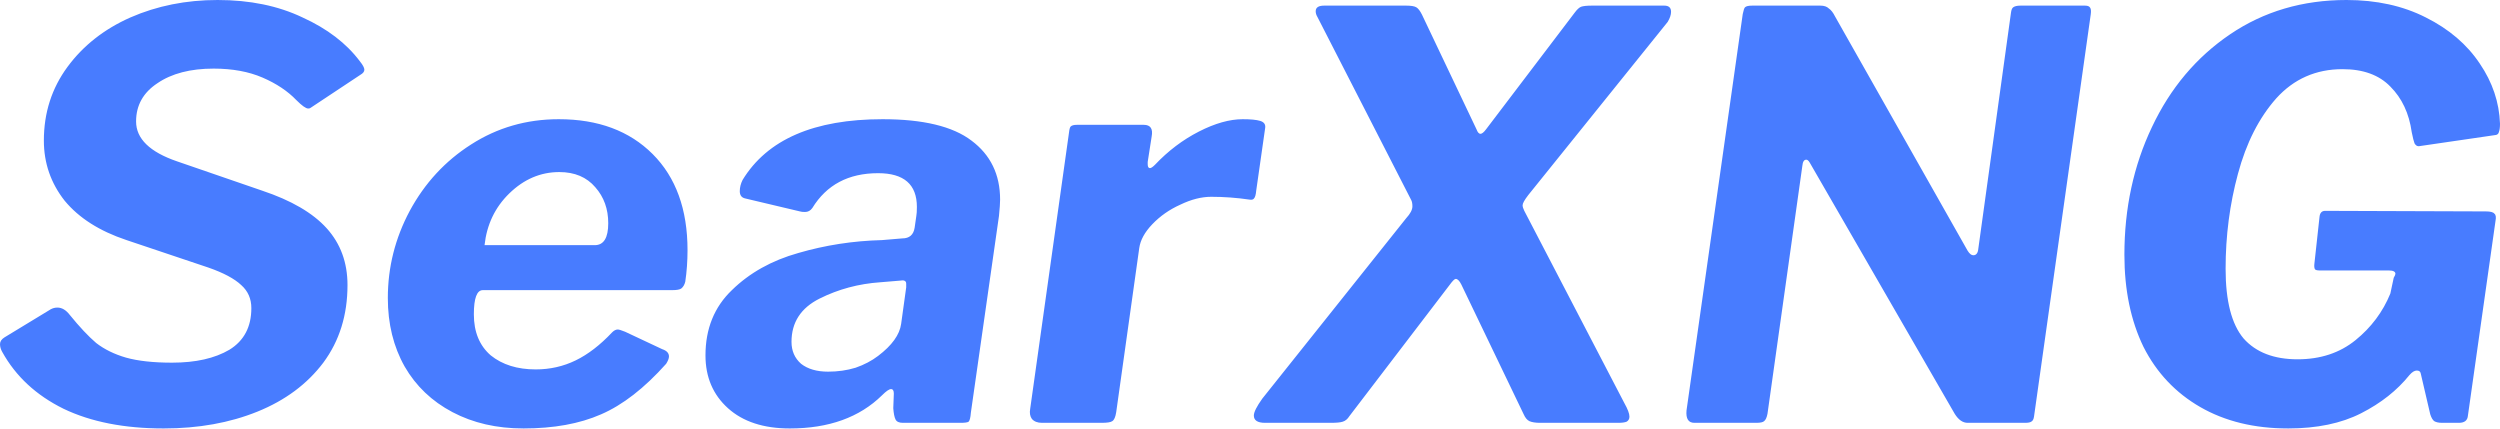
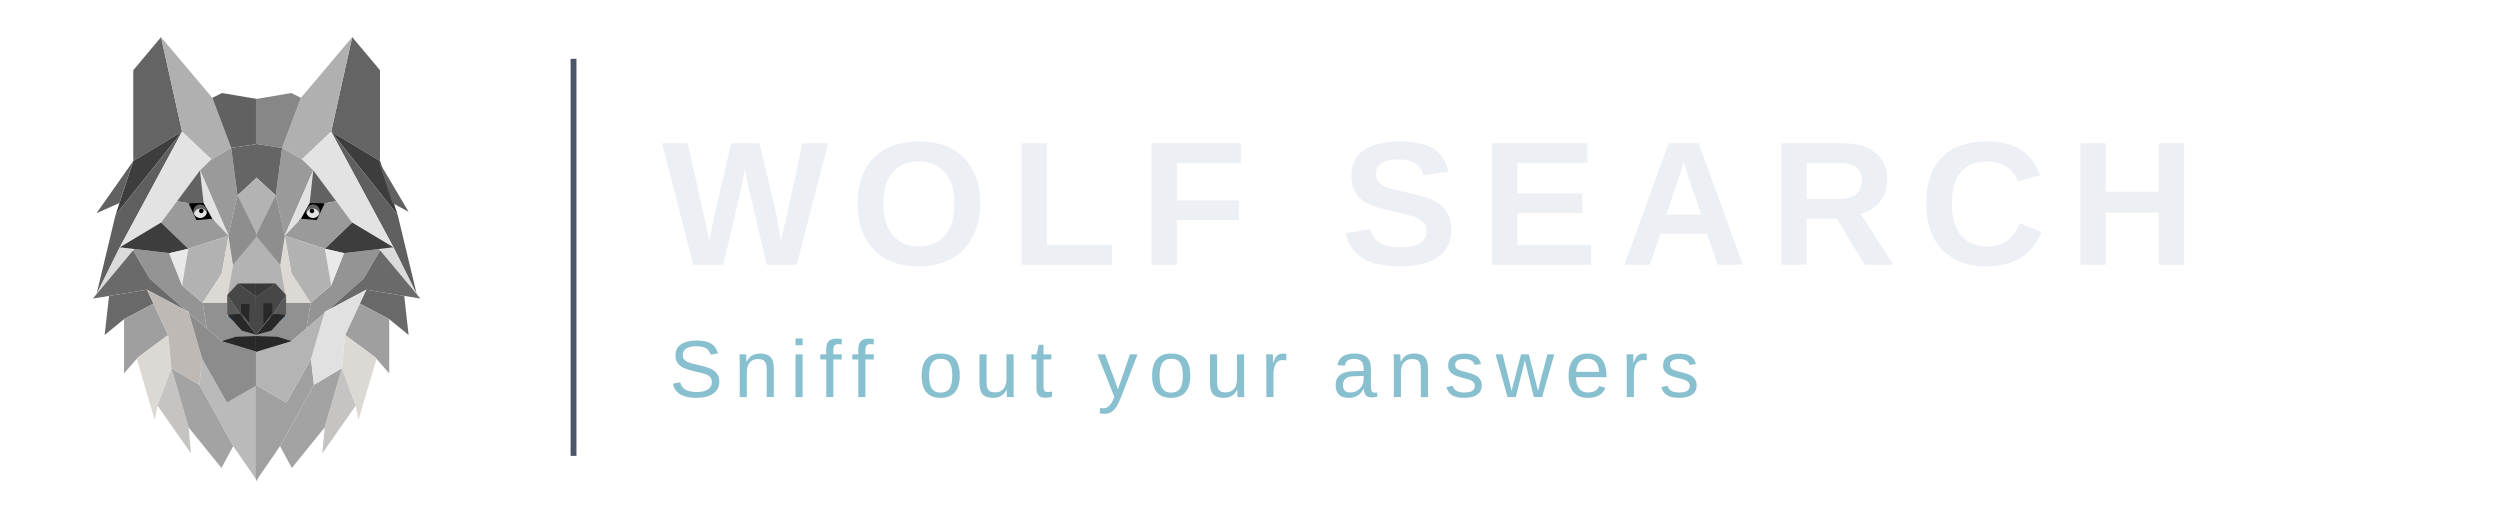
- <svg xmlns="http://www.w3.org/2000/svg" width="853.677" height="146.304" viewBox="0 0 225.869 38.71">
-   <g aria-label="SearXNG" style="line-height:1.25" font-style="normal" font-weight="400" font-size="50.8px" font-family="sans-serif" fill="#487cff" fill-opacity="1" stroke="none" stroke-width=".265">
-     <path d="M56.494 102.704q-1.168-1.22-3.048-2.032t-4.42-.813q-3.15 0-5.08 1.32-1.93 1.27-1.93 3.455 0 2.337 3.708 3.607l7.671 2.641q3.963 1.321 5.842 3.404 1.88 2.083 1.88 5.13 0 4.065-2.185 7.011-2.184 2.896-5.943 4.42-3.76 1.524-8.484 1.524-5.334 0-9.042-1.778-3.709-1.829-5.537-5.131-.204-.356-.204-.711 0-.356.407-.61l4.013-2.438q.356-.254.762-.254.61 0 1.118.66 1.32 1.626 2.387 2.54 1.118.864 2.693 1.321 1.625.457 4.165.457 3.2 0 5.182-1.168 1.981-1.22 1.981-3.76 0-1.27-.914-2.082-.915-.864-2.947-1.575l-7.417-2.49q-3.657-1.218-5.588-3.555-1.88-2.388-1.88-5.436 0-3.759 2.134-6.655 2.134-2.895 5.69-4.47 3.607-1.575 7.874-1.575 4.369 0 7.67 1.575 3.354 1.524 5.182 3.962.407.508.407.762t-.356.458l-4.52 2.997q-.052.05-.204.05-.305 0-1.067-.761M77.004 132.37q-3.607 0-6.401-1.472-2.794-1.474-4.318-4.115-1.524-2.693-1.524-6.198 0-4.165 1.981-7.874 2.032-3.759 5.537-5.994 3.556-2.286 7.925-2.286 5.334 0 8.484 3.15t3.15 8.686q0 1.473-.204 2.845-.101.406-.355.61-.204.152-.813.152h-17.12q-.813 0-.813 2.184 0 2.388 1.524 3.709 1.575 1.27 4.064 1.27 1.93 0 3.607-.813t3.302-2.54q.254-.254.508-.254.153 0 .66.203l3.353 1.575q.61.203.61.66 0 .254-.254.66-2.946 3.303-5.893 4.573-2.895 1.27-7.01 1.27m6.451-16.56q1.22 0 1.22-1.981 0-1.93-1.169-3.251-1.168-1.372-3.251-1.372-2.54 0-4.521 1.93-1.93 1.88-2.235 4.674zM109.411 129.374q-3.048 2.997-8.331 2.997-3.556 0-5.588-1.829t-2.032-4.775q0-3.607 2.387-5.893 2.388-2.337 5.995-3.353 3.657-1.067 7.569-1.168l1.829-.153q.965 0 1.117-.965l.153-1.067q.05-.254.05-.812 0-3.048-3.505-3.048-4.013 0-5.943 3.15-.254.355-.66.355-.305 0-.458-.051l-4.927-1.168q-.508-.102-.508-.66 0-.509.254-1.017 3.352-5.486 12.649-5.486 5.486 0 8.026 1.93 2.591 1.93 2.591 5.334 0 .457-.102 1.473l-2.54 17.78q-.05.66-.203.813-.152.102-.711.102h-5.232q-.508 0-.66-.305t-.204-1.016l.05-1.32q0-.407-.253-.407-.254 0-.813.559m2.184-9.754v-.305q0-.203-.101-.254-.102-.101-.407-.05l-1.828.152q-2.947.203-5.487 1.473t-2.54 3.912q0 1.219.864 1.98.914.712 2.438.712 1.321 0 2.49-.356 1.168-.406 2.031-1.066 1.88-1.423 2.083-2.896zM123.864 131.863q-.61 0-.915-.356-.254-.355-.152-.914l3.505-24.943q.05-.457.152-.559.153-.152.56-.152h6.044q.915 0 .712 1.067l-.356 2.286v.203q0 .355.203.355.153 0 .457-.304 1.778-1.88 3.963-2.998 2.184-1.117 3.962-1.117 1.067 0 1.575.152.508.153.457.61l-.813 5.69q-.05.558-.203.71-.101.153-.406.102-1.727-.254-3.455-.254-1.32 0-2.794.711-1.473.66-2.54 1.778-1.016 1.067-1.168 2.134l-2.083 14.834q-.101.66-.355.812-.204.153-.966.153zM176.481 130.085q.457.813.457 1.219 0 .305-.254.457-.254.102-.762.102h-7.06q-.61 0-.966-.153-.305-.152-.508-.61l-5.639-11.734q-.254-.508-.508-.508-.152 0-.559.559l-9.042 11.836q-.254.407-.61.508-.304.102-1.066.102h-5.944q-1.016 0-1.016-.66 0-.458.762-1.525l13.005-16.306q.559-.61.559-1.067 0-.356-.102-.559l-8.484-16.56q-.152-.255-.152-.509 0-.508.762-.508h7.417q.66 0 .914.153.254.152.508.66l4.928 10.363q.152.407.355.407.204 0 .508-.407l8.027-10.566q.305-.407.559-.508.304-.102.965-.102h6.553q.61 0 .61.559 0 .406-.305.914l-12.599 15.647q-.508.66-.508.914 0 .203.153.508zM218.113 94.17q.355 0 .457.202.101.153.05.56l-5.13 36.372q-.05.356-.254.457-.153.102-.559.102h-5.182q-.66 0-1.168-.813l-13.106-22.708q-.153-.254-.305-.254-.305 0-.356.56l-3.15 22.402q-.1.508-.304.66-.153.153-.711.153h-5.588q-.813 0-.712-1.118l5.08-35.814q.102-.508.204-.61.152-.152.66-.152h6.147q.508 0 .762.254.305.203.559.711l11.988 21.184q.254.406.508.406.407 0 .458-.61l2.946-21.284q.05-.407.203-.508.203-.153.66-.153zM236.44 132.37q-4.572 0-7.925-1.93t-5.131-5.435q-1.727-3.556-1.727-8.331 0-6.3 2.489-11.532 2.49-5.283 7.061-8.382 4.572-3.099 10.516-3.099 4.064 0 7.163 1.575 3.15 1.575 4.876 4.166 1.728 2.54 1.83 5.435 0 .508-.102.762-.051.203-.254.254l-6.96 1.016h-.05q-.204 0-.356-.254-.102-.254-.254-1.016-.356-2.54-1.93-4.115-1.525-1.574-4.319-1.574-3.607 0-5.994 2.641-2.337 2.642-3.455 6.807-1.117 4.115-1.117 8.586 0 4.368 1.625 6.299 1.677 1.88 4.877 1.88 3.099 0 5.233-1.728t3.15-4.216l.304-1.423q.152-.254.152-.355 0-.305-.61-.305h-6.248q-.304 0-.406-.102-.102-.152-.05-.558l.456-4.166q.051-.559.508-.559l14.53.051q.609 0 .761.203.203.153.102.66l-2.49 17.577q-.05.66-.812.66h-1.524q-.457 0-.711-.152-.204-.152-.356-.61l-.864-3.708q-.05-.254-.355-.254t-.66.407q-1.677 2.083-4.37 3.454-2.692 1.372-6.603 1.372" style="-inkscape-font-specification:&quot;Libre Franklin&quot;" transform="translate(-29.722 -93.661)" font-style="normal" font-variant="normal" font-weight="400" font-stretch="normal" font-size="50.8px" font-family="Libre Franklin" fill="#487cff" fill-opacity="1" stroke-width=".265" />
+ <svg xmlns="http://www.w3.org/2000/svg" viewBox="0 0 340 70">
+   <defs>
+     <style>
+       .c1{fill:#000002;}.c2{fill:#646464;}.c3{fill:#3d3d3d;}.c4{fill:#b0b0b0;}.c5{fill:#5f5f5f;}.c6{fill:#e3e3e3;}.c7{fill:#949494;}.c8{fill:#dbdbdb;}.c9{fill:#696969;}.c10{fill:#9f9f9f;}.c11{fill:#dcd9d4;}.c13{fill:#c5c4c2;}.c14{fill:#6a6a6a;}.c15{fill:#bababa;}.c16{fill:#a3a3a3;}.c17{fill:#616161;}.c18{fill:#9a9a9a;}.c19{fill:#e2e2e2;}.c20{fill:#626262;}.c21{fill:#e9e9e9;}.c22{fill:#b2b2b2;}.c23{fill:#656565;}.c24{fill:#b3b3b3;}.c25{fill:#919191;}.c26{fill:#60768b;}.c27{fill:#beb9b5;}.c28{fill:#8c8c8c;}.c29{fill:#ad5f31;}.c30{fill:#282828;}.c31{fill:#8e8e8e;}.c32{fill:#474747;}.c33{fill:#393939;}.c34{fill:#595959;}.c35{fill:#a0a0a0;}.c36{fill:#878787;}.c37{fill:#e1e1e1;}.c38{fill:#b4b4b4;}
+     </style>
+   </defs>
+   <g transform="translate(0, 0) scale(0.175)">
+     <polygon class="c1" points="146.57 158 156.74 156.34 167.24 166.22 166.53 172.41 151.39 172.96 144.06 160.72 146.57 158" />
+     <polygon class="c2" points="141.49 102.33 103.57 125.08 103.57 54.55 125.17 28.84 141.49 102.33" />
+     <polygon class="c3" points="141.49 102.33 89.75 167.2 103.57 125.08 141.49 102.33" />
+     <polygon class="c4" points="179.66 114.95 164.32 123.82 141.49 102.33 125.17 28.84 165 76.04 179.66 114.95" />
+     <polygon class="c5" points="141.49 102.33 93.08 192.18 75.01 228.6 89.75 167.2 141.49 102.33" />
+     <polygon class="c6" points="164.32 123.82 155.44 132.37 137.56 156.34 125.17 172.96 93.08 192.18 141.49 102.33 164.32 123.82" />
+     <polygon class="c7" points="160.74 255.22 146.76 243.32 146.46 242.31 144.09 241.06 144.06 241.03 141.49 238.84 116.18 216.32 103.43 194.56 104.31 193.52 131.55 196.74 141.49 221.78 157.49 235.43 160.74 255.22" />
+     <polygon class="c8" points="103.43 194.56 75.01 228.6 93.08 192.18 102.72 193.33 103.43 194.56" />
+     <polygon class="c9" points="119.27 235.95 96.39 248.02 81.32 260.36 84.73 229.97 114.22 225.16 119.27 235.95" />
+     <polygon class="c10" points="130.68 260.36 107.47 277.5 106.27 278.87 96.39 290.2 96.39 248.02 119.27 235.95 130.68 260.36" />
+     <polygon class="c11" points="133.19 286.19 122.38 315.21 120.33 326.54 106.27 278.87 107.47 277.5 130.68 260.36 133.19 286.19" />
+     <polygon class="c13" points="148.45 352.42 122.38 315.21 133.19 286.19 146.57 332.19 148.45 352.42" />
+     <polygon class="c14" points="144.06 241.03 114.22 225.16 84.73 229.97 72.17 232.02 75.01 228.6 103.43 194.56 116.18 216.32 141.49 238.84 144.06 241.03" />
+     <polygon class="c15" points="200 299.21 200 373.96 181.24 346.71 154.9 298.99 157.19 279.03 176.38 312.94 200 299.21" />
+     <polygon class="c16" points="181.24 346.71 172.1 363.72 146.57 332.19 133.19 286.19 154.9 298.99 181.24 346.71" />
+     <polygon class="c17" points="200 76.95 200 111.89 179.66 114.95 165 76.04 172.51 72.3 200 76.95" />
+     <polygon class="c18" points="184.55 151.91 177.61 183.15 155.44 132.37 164.32 123.82 179.66 114.95 184.55 151.91" />
+     <polygon class="c19" points="177.61 183.15 165 170.01 158.25 157.76 155.44 132.37 177.61 183.15" />
+     <polygon class="c20" points="158.25 157.76 146.57 158 137.56 156.34 155.44 132.37 158.25 157.76" />
+     <polygon class="c18" points="177.61 183.15 146.32 193.33 125.17 172.96 137.56 156.34 146.57 158 152.71 171.03 165 170.01 177.61 183.15" />
+     <polygon class="c3" points="146.32 193.33 131.55 196.74 104.31 193.52 102.72 193.33 93.08 192.18 125.17 172.96 146.32 193.33" />
+     <polygon class="c21" points="146.32 193.33 141.49 221.78 131.55 196.74 146.32 193.33" />
+     <polygon class="c22" points="177.61 183.15 172.34 212.55 157.49 235.43 141.49 221.78 146.32 193.33 177.61 183.15" />
+     <polygon class="c11" points="181.08 205.73 177.04 228.6 176.77 230.13 176.77 235.43 157.49 235.43 172.34 212.55 177.61 183.15 181.08 205.73" />
+     <polygon class="c23" points="200 111.89 200 137.62 184.55 151.91 179.66 114.95 200 111.89" />
+     <polygon class="c24" points="200 137.62 200 223.36 186.9 223.36 177.04 228.6 181.08 205.73 177.61 183.15 184.55 151.91 200 137.62" />
+     <polygon class="c25" points="200 259.07 200 273.46 172.34 265.11 160.74 255.22 157.49 235.43 176.77 235.43 176.77 246.35 192.7 257.84 200 259.07" />
+     <polygon class="c26" points="189.57 250.34 192.7 257.84 176.77 246.35 176.77 245.21 188.38 242.89 189.57 250.34" />
+     <polygon class="c22" points="200 223.36 200 239.58 188.38 242.89 176.77 245.21 176.77 230.13 177.04 228.6 186.9 223.36 200 223.36" />
+     <polygon class="c27" points="157.19 279.03 154.9 298.99 133.19 286.19 130.68 260.36 119.27 235.95 114.22 225.16 144.06 241.03 144.09 241.06 146.76 243.32 157.19 279.03" />
+     <polygon class="c28" points="200 273.46 200 299.21 176.38 312.94 157.19 279.03 146.76 243.32 160.74 255.22 172.34 265.11 200 273.46" />
+     <circle class="c29" cx="156.74" cy="163.12" r="1.69" />
+     <path class="c20" d="M160.88,164.15a4.89,4.89,0,0,1-.13,1.15,5.28,5.28,0,0,0-10.08.75,5.21,5.21,0,0,1-.35-1.9,5.28,5.28,0,0,1,10.56,0Z" />
+     <path class="c19" d="M155.83,161.93a5.29,5.29,0,0,0-5.16,4.12,5.28,5.28,0,0,0,10.08-.75A5.28,5.28,0,0,0,155.83,161.93Z" />
+     <circle class="c1" cx="156.44" cy="163.91" r="1.77" />
+     <polygon class="c30" points="200 273.46 172.34 265.11 183.17 261.74 200 261.14 200 273.46" />
+     <polygon class="c31" points="184.55 151.91 200 183.11 181.08 205.73 177.61 183.15 184.55 151.91" />
+     <polygon class="c30" points="199.44 260.2 187.98 256.96 176.55 244.27 186.57 243.91 199.44 260.2" />
+     <path class="c32" d="M184.92,220.27l-8.37,9,10,14.65,12.87,16.29V230.91Zm9.27,31.88-6.9-8.76v-7.72h6.9Z" />
+     <polygon class="c30" points="187.29 235.67 194.19 235.67 194.19 252.15 187.29 243.39 187.29 235.67" />
+     <polygon class="c33" points="199.44 220.27 199.44 230.91 184.92 220.27 199.44 220.27" />
+     <polygon class="c34" points="186.57 243.91 176.55 244.27 176.55 229.26 186.57 243.91" />
+     <polygon class="c1" points="252.31 158 242.13 156.34 231.64 166.22 232.35 172.41 247.49 172.96 254.82 160.72 252.31 158" />
+     <polygon class="c2" points="257.38 102.33 295.31 125.08 295.31 54.55 273.71 28.84 257.38 102.33" />
+     <polygon class="c3" points="257.38 102.33 309.12 167.2 295.31 125.08 257.38 102.33" />
+     <polygon class="c4" points="219.22 114.95 234.56 123.82 257.38 102.33 273.71 28.84 233.88 76.04 219.22 114.95" />
+     <polygon class="c5" points="257.38 102.33 305.79 192.18 323.87 228.6 309.12 167.2 257.38 102.33" />
+     <polygon class="c6" points="234.56 123.82 243.43 132.37 261.32 156.34 273.71 172.96 305.79 192.18 257.38 102.33 234.56 123.82" />
+     <polygon class="c7" points="238.14 255.22 252.12 243.32 252.42 242.31 254.79 241.06 254.82 241.03 257.38 238.84 282.69 216.32 295.44 194.56 294.57 193.52 267.32 196.74 257.38 221.78 241.39 235.43 238.14 255.22" />
+     <polygon class="c8" points="295.44 194.56 323.87 228.6 305.79 192.18 296.15 193.33 295.44 194.56" />
+     <polygon class="c9" points="279.61 235.95 302.49 248.02 317.56 260.36 314.15 229.97 284.66 225.16 279.61 235.95" />
+     <polygon class="c10" points="268.2 260.36 291.4 277.5 292.61 278.87 302.49 290.2 302.49 248.02 279.61 235.95 268.2 260.36" />
+     <polygon class="c11" points="265.69 286.19 276.5 315.21 278.54 326.54 292.61 278.87 291.4 277.5 268.2 260.36 265.69 286.19" />
+     <polygon class="c13" points="250.42 352.42 276.5 315.21 265.69 286.19 252.31 332.19 250.42 352.42" />
+     <polygon class="c14" points="254.82 241.03 284.66 225.16 314.15 229.97 326.7 232.02 323.87 228.6 295.44 194.56 282.69 216.32 257.38 238.84 254.82 241.03" />
+     <polygon class="c35" points="198.88 299.21 198.88 373.96 217.63 346.71 243.98 298.99 241.69 279.03 222.49 312.94 198.88 299.21" />
+     <polygon class="c16" points="217.63 346.71 226.78 363.72 252.31 332.19 265.69 286.19 243.98 298.99 217.63 346.71" />
+     <polygon class="c36" points="198.88 76.95 198.88 111.89 219.22 114.95 233.88 76.04 226.37 72.3 198.88 76.95" />
+     <polygon class="c18" points="214.33 151.91 221.26 183.15 243.43 132.37 234.56 123.82 219.22 114.95 214.33 151.91" />
+     <polygon class="c19" points="221.26 183.15 233.88 170.01 240.63 157.76 243.43 132.37 221.26 183.15" />
+     <polygon class="c20" points="240.63 157.76 252.31 158 261.32 156.34 243.43 132.37 240.63 157.76" />
+     <polygon class="c18" points="221.26 183.15 252.55 193.33 273.71 172.96 261.32 156.34 252.31 158 246.16 171.03 233.88 170.01 221.26 183.15" />
+     <polygon class="c3" points="252.55 193.33 267.32 196.74 294.57 193.52 296.15 193.33 305.79 192.18 273.71 172.96 252.55 193.33" />
+     <polygon class="c21" points="252.55 193.33 257.38 221.78 267.32 196.74 252.55 193.33" />
+     <polygon class="c22" points="221.26 183.15 226.53 212.55 241.39 235.43 257.38 221.78 252.55 193.33 221.26 183.15" />
+     <polygon class="c11" points="217.8 205.73 221.84 228.6 222.11 230.13 222.11 235.43 241.39 235.43 226.53 212.55 221.26 183.15 217.8 205.73" />
+     <polygon class="c23" points="198.88 111.89 198.88 137.62 214.33 151.91 219.22 114.95 198.88 111.89" />
+     <polygon class="c24" points="198.88 137.62 198.88 223.36 211.98 223.36 221.84 228.6 217.8 205.73 221.26 183.15 214.33 151.91 198.88 137.62" />
+     <polygon class="c25" points="198.88 259.07 198.88 273.46 226.53 265.11 238.14 255.22 241.39 235.43 222.11 235.43 222.11 246.35 206.18 257.84 198.88 259.07" />
+     <polygon class="c26" points="209.31 250.34 206.18 257.84 222.11 246.35 222.11 245.21 210.49 242.89 209.31 250.34" />
+     <polygon class="c22" points="198.88 223.36 198.88 239.58 210.49 242.89 222.11 245.21 222.11 230.13 221.84 228.6 211.98 223.36 198.88 223.36" />
+     <polygon class="c37" points="241.69 279.03 243.98 298.99 265.69 286.19 268.2 260.36 279.61 235.95 284.66 225.16 254.82 241.03 254.79 241.06 252.12 243.32 241.69 279.03" />
+     <polygon class="c38" points="198.88 273.46 198.88 299.21 222.49 312.94 241.69 279.03 252.12 243.32 238.14 255.22 226.53 265.11 198.88 273.46" />
+     <circle class="c29" cx="242.14" cy="163.12" r="1.69" />
+     <path class="c20" d="M238,164.15a4.89,4.89,0,0,0,.13,1.15,5.28,5.28,0,0,1,10.07.75,5.22,5.22,0,0,0,.36-1.9,5.28,5.28,0,0,0-10.56,0Z" />
+     <path class="c19" d="M238.13,165.3a5.27,5.27,0,0,0,10.07.75,5.28,5.28,0,0,0-10.07-.75Z" />
+     <circle class="c1" cx="242.44" cy="163.91" r="1.77" />
+     <polygon class="c30" points="198.88 273.46 226.53 265.11 215.71 261.74 198.88 261.14 198.88 273.46" />
+     <polygon class="c31" points="214.33 151.91 198.88 183.11 217.8 205.73 221.26 183.15 214.33 151.91" />
+     <polygon class="c30" points="198.88 260.2 210.89 256.96 222.32 244.27 212.31 243.91 198.88 260.2" />
+     <path class="c32" d="M198.88,230.91V260.2l13.43-16.29,10-14.65-8.37-9Z" />
+     <polygon class="c30" points="211.59 235.67 204.69 235.67 204.69 252.15 211.59 243.39 211.59 235.67" />
+     <polygon class="c33" points="198.88 220.27 198.88 230.91 213.96 220.27 198.88 220.27" />
+     <polygon class="c34" points="212.31 243.91 222.32 244.27 222.32 229.26 212.31 243.91" />
+     <polygon class="c17" points="103.57 125.08 75.01 165.68 92.85 157.76 103.57 125.08" />
+     <polygon class="c17" points="294.18 125.08 317.56 164.63 304.9 157.76 294.18 125.08" />
  </g>
+   <line x1="78" y1="8" x2="78" y2="62" stroke="#4C566A" stroke-width="0.8" />
+   <text x="90" y="36" font-family="'Segoe UI', Arial, sans-serif" font-size="24" font-weight="700" fill="#ECEFF4" letter-spacing="3">WOLF SEARCH</text>
+   <text x="91" y="54" font-family="'Segoe UI', Arial, sans-serif" font-size="11" font-weight="400" fill="#88C0D0" letter-spacing="1.5">Sniff out your answers</text>
</svg>
